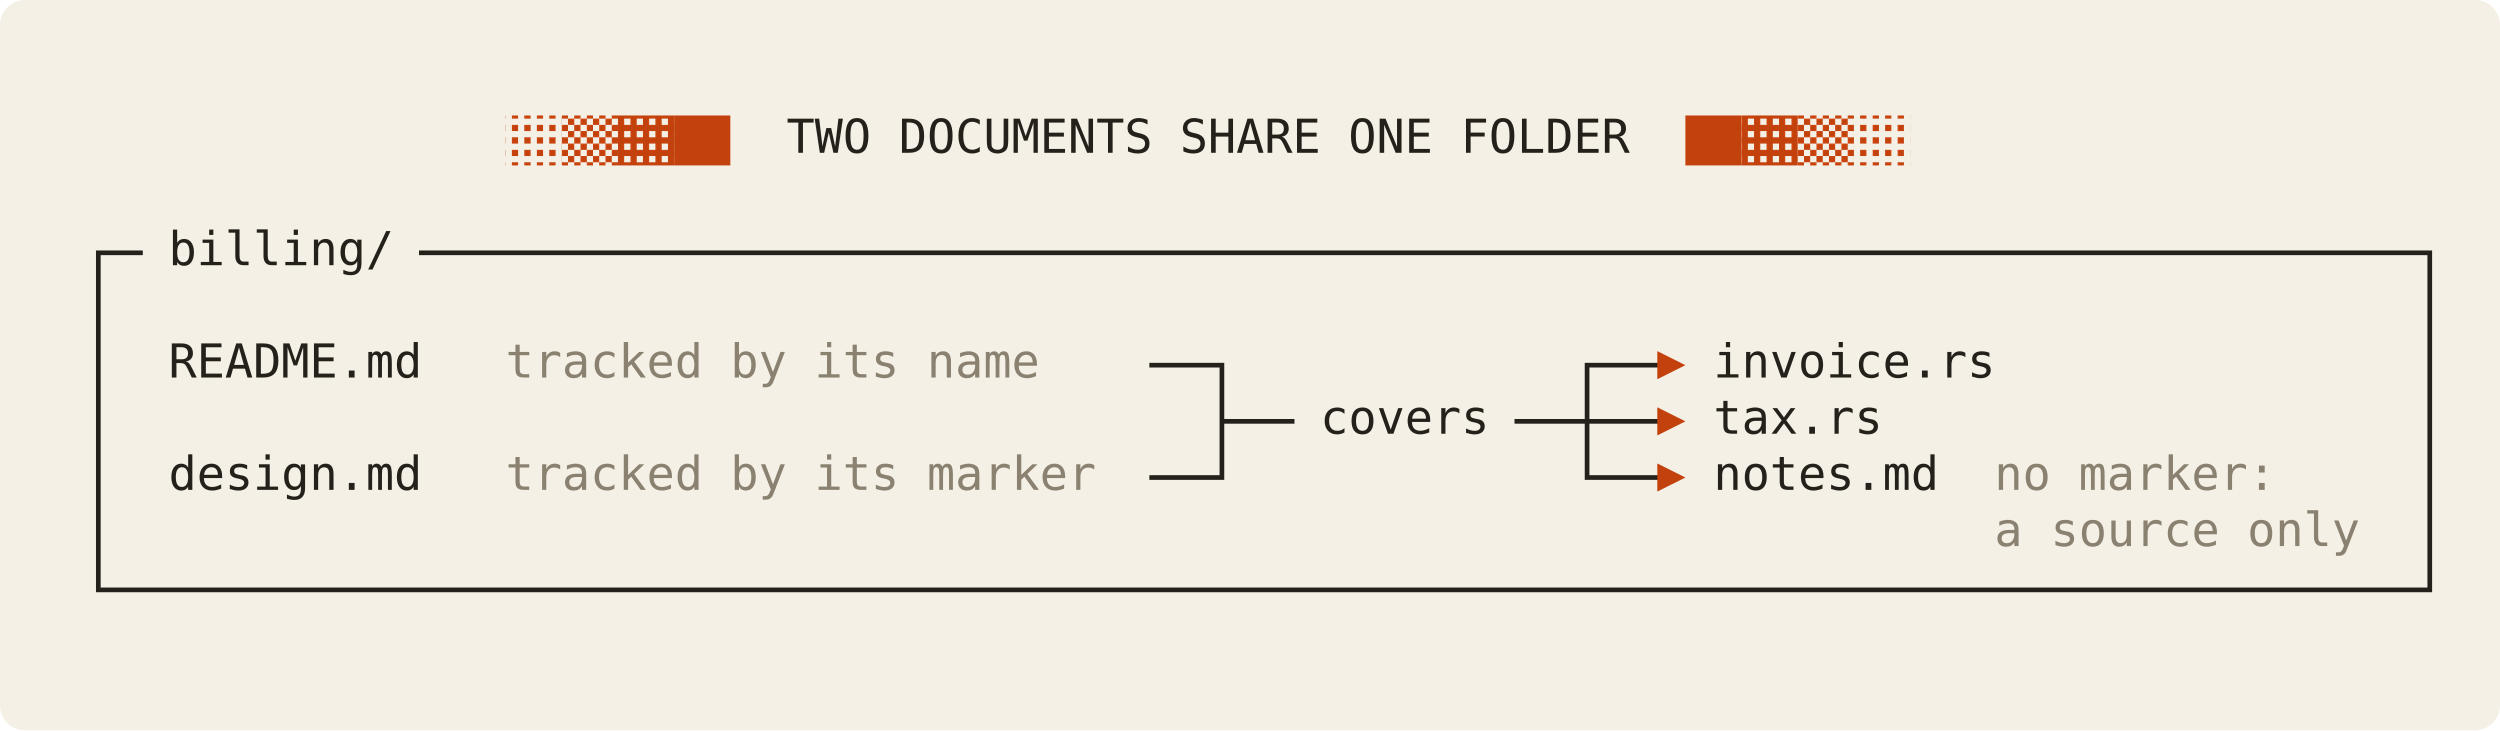
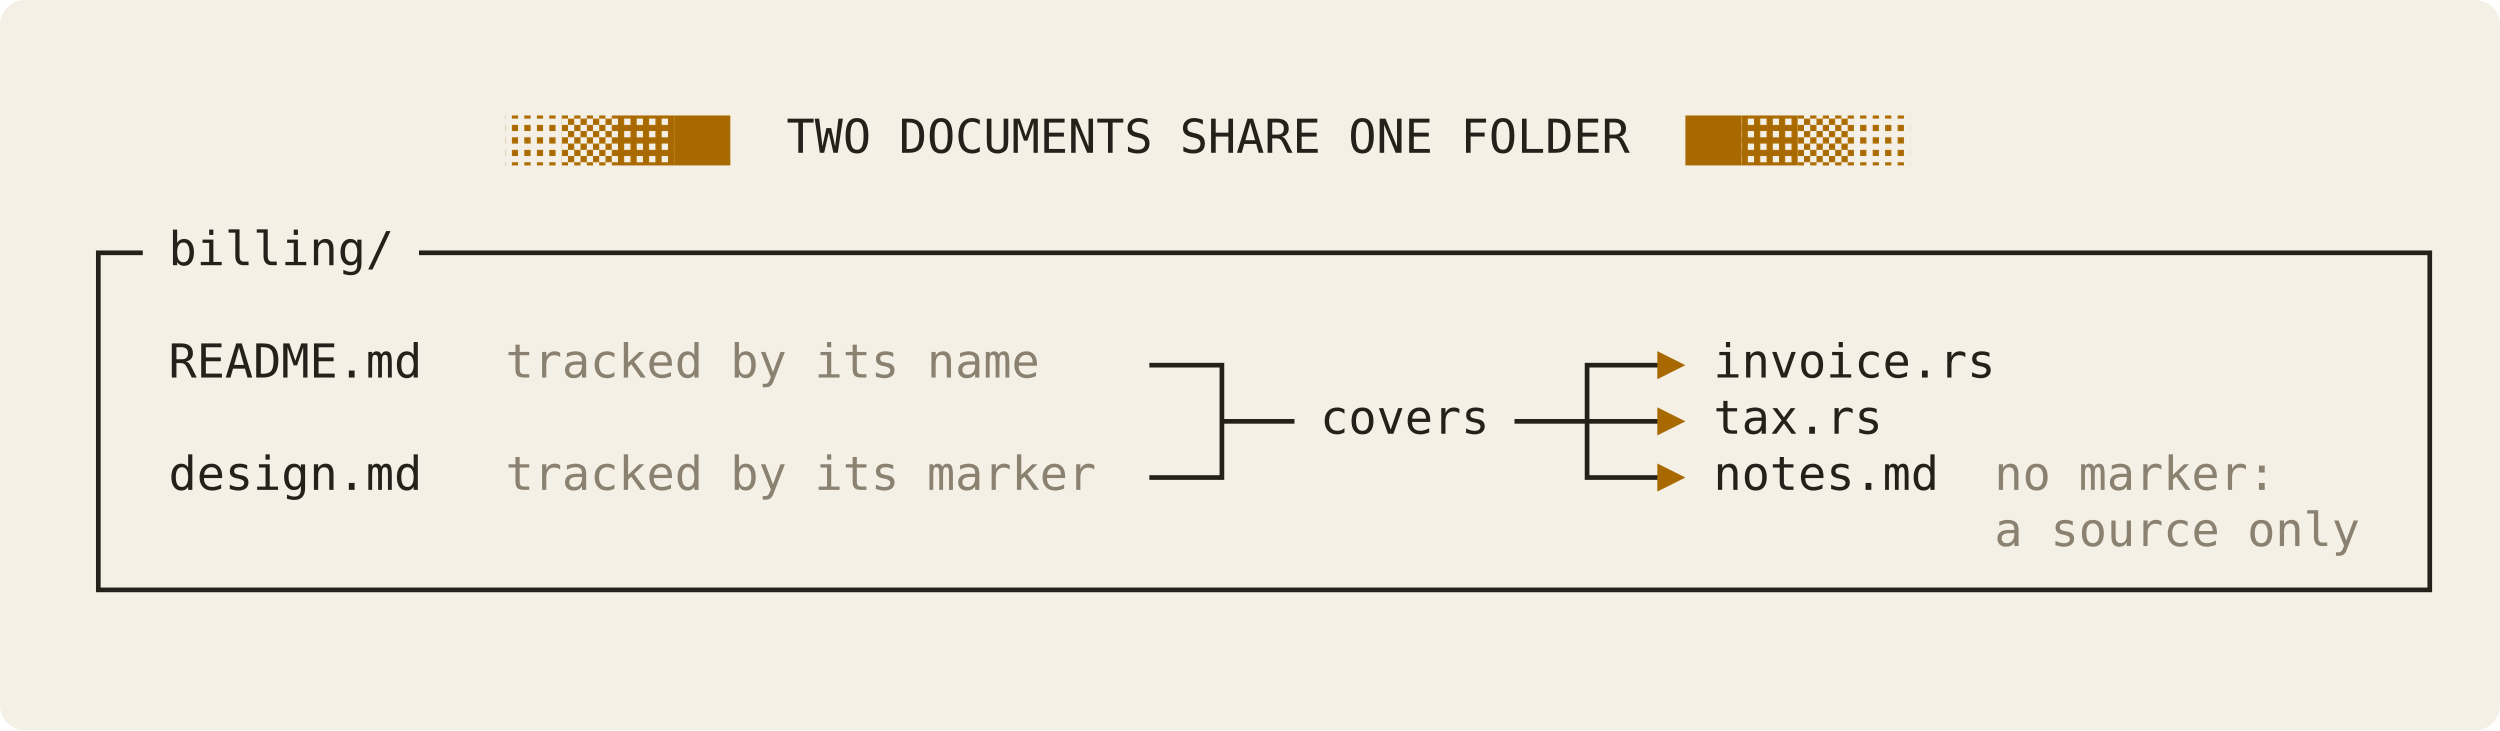
<svg xmlns="http://www.w3.org/2000/svg" width="801" height="234" viewBox="0 0 801 234" role="img" aria-labelledby="title desc">
-   <style>.bg{fill:#f4f0e6}.ink{fill:#24211b}.muted{fill:#8a8170}.accent{fill:#c2410c}.line{stroke:#24211b}.line-muted{stroke:#8a8170}.line-accent{stroke:#c2410c}@media (prefers-color-scheme: dark){.bg{fill:#111111}.ink{fill:#e8e3d4}.muted{fill:#7f7867}.accent{fill:#f59e0b}.line{stroke:#e8e3d4}.line-muted{stroke:#7f7867}.line-accent{stroke:#f59e0b}}.line,.line-muted,.line-accent{stroke-width:1.5;fill:none;stroke-linecap:square}text{font-family:ui-monospace,"SFMono-Regular","JetBrains Mono",Menlo,Consolas,"DejaVu Sans Mono",monospace;font-size:15px;white-space:pre}</style>
+   <style>.bg{fill:#f4f0e6}.ink{fill:#24211b}.muted{fill:#8a8170}.accent{fill:#a86a00}.line{stroke:#24211b}.line-muted{stroke:#8a8170}.line-accent{stroke:#a86a00}@media (prefers-color-scheme: dark){.bg{fill:#0a0a0a}.ink{fill:#e9e4da}.muted{fill:#707070}.accent{fill:#ffc000}.line{stroke:#e9e4da}.line-muted{stroke:#707070}.line-accent{stroke:#ffc000}}.line,.line-muted,.line-accent{stroke-width:1.5;fill:none;stroke-linecap:square}text{font-family:ui-monospace,"SFMono-Regular","JetBrains Mono",Menlo,Consolas,"DejaVu Sans Mono",monospace;font-size:15px;white-space:pre}</style>
  <defs>
    <pattern id="d1-accent" width="4" height="4" patternUnits="userSpaceOnUse">
      <rect x="0" y="0" width="2" height="2" class="accent" />
    </pattern>
    <pattern id="d2-accent" width="4" height="4" patternUnits="userSpaceOnUse">
      <rect x="0" y="0" width="2" height="2" class="accent" />
      <rect x="2" y="2" width="2" height="2" class="accent" />
    </pattern>
    <pattern id="d3-accent" width="4" height="4" patternUnits="userSpaceOnUse">
      <rect x="0" y="0" width="2" height="2" class="accent" />
      <rect x="2" y="0" width="2" height="2" class="accent" />
      <rect x="2" y="2" width="2" height="2" class="accent" />
    </pattern>
    <pattern id="d1-muted" width="4" height="4" patternUnits="userSpaceOnUse">
      <rect x="0" y="0" width="2" height="2" class="muted" />
    </pattern>
    <pattern id="d2-muted" width="4" height="4" patternUnits="userSpaceOnUse">
      <rect x="0" y="0" width="2" height="2" class="muted" />
      <rect x="2" y="2" width="2" height="2" class="muted" />
    </pattern>
    <pattern id="d3-muted" width="4" height="4" patternUnits="userSpaceOnUse">
      <rect x="0" y="0" width="2" height="2" class="muted" />
      <rect x="2" y="0" width="2" height="2" class="muted" />
      <rect x="2" y="2" width="2" height="2" class="muted" />
    </pattern>
    <pattern id="d1-ink" width="4" height="4" patternUnits="userSpaceOnUse">
      <rect x="0" y="0" width="2" height="2" class="ink" />
    </pattern>
    <pattern id="d2-ink" width="4" height="4" patternUnits="userSpaceOnUse">
      <rect x="0" y="0" width="2" height="2" class="ink" />
      <rect x="2" y="2" width="2" height="2" class="ink" />
    </pattern>
    <pattern id="d3-ink" width="4" height="4" patternUnits="userSpaceOnUse">
      <rect x="0" y="0" width="2" height="2" class="ink" />
      <rect x="2" y="0" width="2" height="2" class="ink" />
      <rect x="2" y="2" width="2" height="2" class="ink" />
    </pattern>
  </defs>
  <rect class="bg" width="801" height="234" rx="8" />
  <rect x="162" y="37" width="18" height="16" fill="url(#d1-accent)" />
  <rect x="180" y="37" width="18" height="16" fill="url(#d2-accent)" />
  <rect x="198" y="37" width="18" height="16" fill="url(#d3-accent)" />
  <rect x="216" y="37" width="18" height="16" class="accent" />
  <rect x="540" y="37" width="18" height="16" class="accent" />
  <rect x="558" y="37" width="18" height="16" fill="url(#d3-accent)" />
  <rect x="576" y="37" width="18" height="16" fill="url(#d2-accent)" />
  <rect x="594" y="37" width="18" height="16" fill="url(#d1-accent)" />
  <path class="line" d="M31.5 81L36 81M31.5 81L31.5 90M40.5 81L45 81M40.5 81L36 81M139.5 81L144 81M139.5 81L135 81M148.5 81L153 81M148.5 81L144 81M157.5 81L162 81M157.5 81L153 81M166.5 81L171 81M166.5 81L162 81M175.5 81L180 81M175.5 81L171 81M184.5 81L189 81M184.5 81L180 81M193.5 81L198 81M193.5 81L189 81M202.5 81L207 81M202.5 81L198 81M211.5 81L216 81M211.5 81L207 81M220.5 81L225 81M220.5 81L216 81M229.5 81L234 81M229.5 81L225 81M238.5 81L243 81M238.5 81L234 81M247.5 81L252 81M247.5 81L243 81M256.5 81L261 81M256.5 81L252 81M265.5 81L270 81M265.5 81L261 81M274.5 81L279 81M274.5 81L270 81M283.5 81L288 81M283.5 81L279 81M292.5 81L297 81M292.5 81L288 81M301.5 81L306 81M301.5 81L297 81M310.5 81L315 81M310.5 81L306 81M319.5 81L324 81M319.5 81L315 81M328.5 81L333 81M328.5 81L324 81M337.5 81L342 81M337.5 81L333 81M346.5 81L351 81M346.5 81L342 81M355.5 81L360 81M355.5 81L351 81M364.5 81L369 81M364.5 81L360 81M373.5 81L378 81M373.5 81L369 81M382.5 81L387 81M382.5 81L378 81M391.5 81L396 81M391.5 81L387 81M400.5 81L405 81M400.5 81L396 81M409.5 81L414 81M409.5 81L405 81M418.5 81L423 81M418.5 81L414 81M427.5 81L432 81M427.5 81L423 81M436.5 81L441 81M436.5 81L432 81M445.5 81L450 81M445.5 81L441 81M454.5 81L459 81M454.5 81L450 81M463.5 81L468 81M463.5 81L459 81M472.5 81L477 81M472.5 81L468 81M481.5 81L486 81M481.5 81L477 81M490.5 81L495 81M490.5 81L486 81M499.5 81L504 81M499.5 81L495 81M508.5 81L513 81M508.5 81L504 81M517.5 81L522 81M517.5 81L513 81M526.5 81L531 81M526.5 81L522 81M535.5 81L540 81M535.5 81L531 81M544.5 81L549 81M544.5 81L540 81M553.5 81L558 81M553.5 81L549 81M562.5 81L567 81M562.5 81L558 81M571.5 81L576 81M571.5 81L567 81M580.5 81L585 81M580.5 81L576 81M589.5 81L594 81M589.5 81L585 81M598.5 81L603 81M598.5 81L594 81M607.5 81L612 81M607.5 81L603 81M616.5 81L621 81M616.5 81L612 81M625.5 81L630 81M625.5 81L621 81M634.5 81L639 81M634.5 81L630 81M643.5 81L648 81M643.5 81L639 81M652.5 81L657 81M652.5 81L648 81M661.5 81L666 81M661.5 81L657 81M670.5 81L675 81M670.5 81L666 81M679.5 81L684 81M679.5 81L675 81M688.5 81L693 81M688.5 81L684 81M697.5 81L702 81M697.5 81L693 81M706.5 81L711 81M706.5 81L702 81M715.5 81L720 81M715.5 81L711 81M724.5 81L729 81M724.5 81L720 81M733.5 81L738 81M733.5 81L729 81M742.5 81L747 81M742.5 81L738 81M751.5 81L756 81M751.5 81L747 81M760.5 81L765 81M760.5 81L756 81M769.5 81L774 81M769.5 81L765 81M778.5 81L774 81M778.5 81L778.5 90M31.5 99L31.5 90M31.5 99L31.5 108M778.5 99L778.5 90M778.5 99L778.5 108M31.5 117L31.5 108M31.5 117L31.5 126M373.5 117L378 117M373.5 117L369 117M382.5 117L387 117M382.5 117L378 117M391.5 117L387 117M391.5 117L391.5 126M508.5 117L513 117M508.5 117L508.5 126M517.5 117L522 117M517.5 117L513 117M526.5 117L531 117M526.5 117L522 117M778.5 117L778.5 108M778.5 117L778.5 126M31.5 135L31.5 126M31.5 135L31.5 144M391.5 135L391.5 126M391.5 135L396 135M391.5 135L391.5 144M400.5 135L405 135M400.5 135L396 135M409.5 135L414 135M409.5 135L405 135M490.5 135L495 135M490.5 135L486 135M499.5 135L504 135M499.5 135L495 135M508.5 135L508.5 126M508.5 135L513 135M508.5 135L508.5 144M508.5 135L504 135M517.5 135L522 135M517.5 135L513 135M526.5 135L531 135M526.5 135L522 135M778.5 135L778.5 126M778.5 135L778.5 144M31.5 153L31.5 144M31.5 153L31.5 162M373.5 153L378 153M373.5 153L369 153M382.5 153L387 153M382.5 153L378 153M391.5 153L391.5 144M391.5 153L387 153M508.5 153L508.5 144M508.5 153L513 153M517.5 153L522 153M517.5 153L513 153M526.5 153L531 153M526.5 153L522 153M778.5 153L778.5 144M778.5 153L778.5 162M31.5 171L31.5 162M31.5 171L31.5 180M778.5 171L778.5 162M778.5 171L778.5 180M31.5 189L31.5 180M31.5 189L36 189M40.5 189L45 189M40.5 189L36 189M49.5 189L54 189M49.5 189L45 189M58.5 189L63 189M58.5 189L54 189M67.5 189L72 189M67.5 189L63 189M76.5 189L81 189M76.5 189L72 189M85.5 189L90 189M85.5 189L81 189M94.5 189L99 189M94.5 189L90 189M103.5 189L108 189M103.5 189L99 189M112.5 189L117 189M112.5 189L108 189M121.5 189L126 189M121.5 189L117 189M130.5 189L135 189M130.5 189L126 189M139.5 189L144 189M139.5 189L135 189M148.5 189L153 189M148.5 189L144 189M157.5 189L162 189M157.5 189L153 189M166.5 189L171 189M166.5 189L162 189M175.5 189L180 189M175.5 189L171 189M184.5 189L189 189M184.5 189L180 189M193.5 189L198 189M193.5 189L189 189M202.5 189L207 189M202.5 189L198 189M211.5 189L216 189M211.5 189L207 189M220.5 189L225 189M220.5 189L216 189M229.5 189L234 189M229.5 189L225 189M238.5 189L243 189M238.5 189L234 189M247.5 189L252 189M247.5 189L243 189M256.5 189L261 189M256.5 189L252 189M265.5 189L270 189M265.5 189L261 189M274.5 189L279 189M274.5 189L270 189M283.5 189L288 189M283.5 189L279 189M292.5 189L297 189M292.5 189L288 189M301.5 189L306 189M301.5 189L297 189M310.5 189L315 189M310.5 189L306 189M319.5 189L324 189M319.5 189L315 189M328.5 189L333 189M328.5 189L324 189M337.5 189L342 189M337.5 189L333 189M346.5 189L351 189M346.5 189L342 189M355.5 189L360 189M355.5 189L351 189M364.5 189L369 189M364.5 189L360 189M373.5 189L378 189M373.5 189L369 189M382.5 189L387 189M382.5 189L378 189M391.5 189L396 189M391.5 189L387 189M400.5 189L405 189M400.5 189L396 189M409.5 189L414 189M409.5 189L405 189M418.5 189L423 189M418.5 189L414 189M427.5 189L432 189M427.5 189L423 189M436.5 189L441 189M436.5 189L432 189M445.5 189L450 189M445.5 189L441 189M454.5 189L459 189M454.5 189L450 189M463.5 189L468 189M463.5 189L459 189M472.5 189L477 189M472.5 189L468 189M481.5 189L486 189M481.5 189L477 189M490.5 189L495 189M490.5 189L486 189M499.5 189L504 189M499.5 189L495 189M508.5 189L513 189M508.5 189L504 189M517.5 189L522 189M517.5 189L513 189M526.5 189L531 189M526.5 189L522 189M535.5 189L540 189M535.5 189L531 189M544.5 189L549 189M544.5 189L540 189M553.5 189L558 189M553.5 189L549 189M562.5 189L567 189M562.5 189L558 189M571.5 189L576 189M571.5 189L567 189M580.5 189L585 189M580.5 189L576 189M589.5 189L594 189M589.5 189L585 189M598.5 189L603 189M598.5 189L594 189M607.5 189L612 189M607.5 189L603 189M616.5 189L621 189M616.5 189L612 189M625.5 189L630 189M625.5 189L621 189M634.5 189L639 189M634.5 189L630 189M643.5 189L648 189M643.5 189L639 189M652.5 189L657 189M652.5 189L648 189M661.5 189L666 189M661.5 189L657 189M670.5 189L675 189M670.5 189L666 189M679.5 189L684 189M679.5 189L675 189M688.5 189L693 189M688.5 189L684 189M697.5 189L702 189M697.5 189L693 189M706.5 189L711 189M706.5 189L702 189M715.5 189L720 189M715.5 189L711 189M724.5 189L729 189M724.5 189L720 189M733.5 189L738 189M733.5 189L729 189M742.5 189L747 189M742.5 189L738 189M751.5 189L756 189M751.5 189L747 189M760.5 189L765 189M760.5 189L756 189M769.5 189L774 189M769.5 189L765 189M778.5 189L778.5 180M778.5 189L774 189" />
  <polygon points="540,117 531,112.5 531,121.5" class="accent" />
  <polygon points="540,135 531,130.5 531,139.5" class="accent" />
  <polygon points="540,153 531,148.5 531,157.5" class="accent" />
  <text class="ink" x="252 261 270" y="48.96">TWO</text>
  <text class="ink" x="288 297 306 315 324 333 342 351 360" y="48.96">DOCUMENTS</text>
  <text class="ink" x="378 387 396 405 414" y="48.96">SHARE</text>
  <text class="ink" x="432 441 450" y="48.96">ONE</text>
  <text class="ink" x="468 477 486 495 504 513" y="48.96">FOLDER</text>
  <text class="ink" x="54 63 72 81 90 99 108 117" y="84.96">billing/</text>
  <text class="ink" x="54 63 72 81 90 99 108 117 126" y="120.96">README.md</text>
  <text class="muted" x="162 171 180 189 198 207 216" y="120.96">tracked</text>
  <text class="muted" x="234 243" y="120.96">by</text>
  <text class="muted" x="261 270 279" y="120.96">its</text>
  <text class="muted" x="297 306 315 324" y="120.96">name</text>
  <text class="ink" x="549 558 567 576 585 594 603 612 621 630" y="120.96">invoice.rs</text>
  <text class="ink" x="423 432 441 450 459 468" y="138.96">covers</text>
  <text class="ink" x="549 558 567 576 585 594" y="138.96">tax.rs</text>
  <text class="ink" x="54 63 72 81 90 99 108 117 126" y="156.96">design.md</text>
  <text class="muted" x="162 171 180 189 198 207 216" y="156.96">tracked</text>
  <text class="muted" x="234 243" y="156.96">by</text>
  <text class="muted" x="261 270 279" y="156.96">its</text>
  <text class="muted" x="297 306 315 324 333 342" y="156.96">marker</text>
  <text class="ink" x="549 558 567 576 585 594 603 612" y="156.96">notes.md</text>
  <text class="muted" x="639 648" y="156.96">no</text>
  <text class="muted" x="666 675 684 693 702 711 720" y="156.96">marker:</text>
  <text class="muted" x="639" y="174.96">a</text>
  <text class="muted" x="657 666 675 684 693 702" y="174.96">source</text>
  <text class="muted" x="720 729 738 747" y="174.96">only</text>
</svg>
